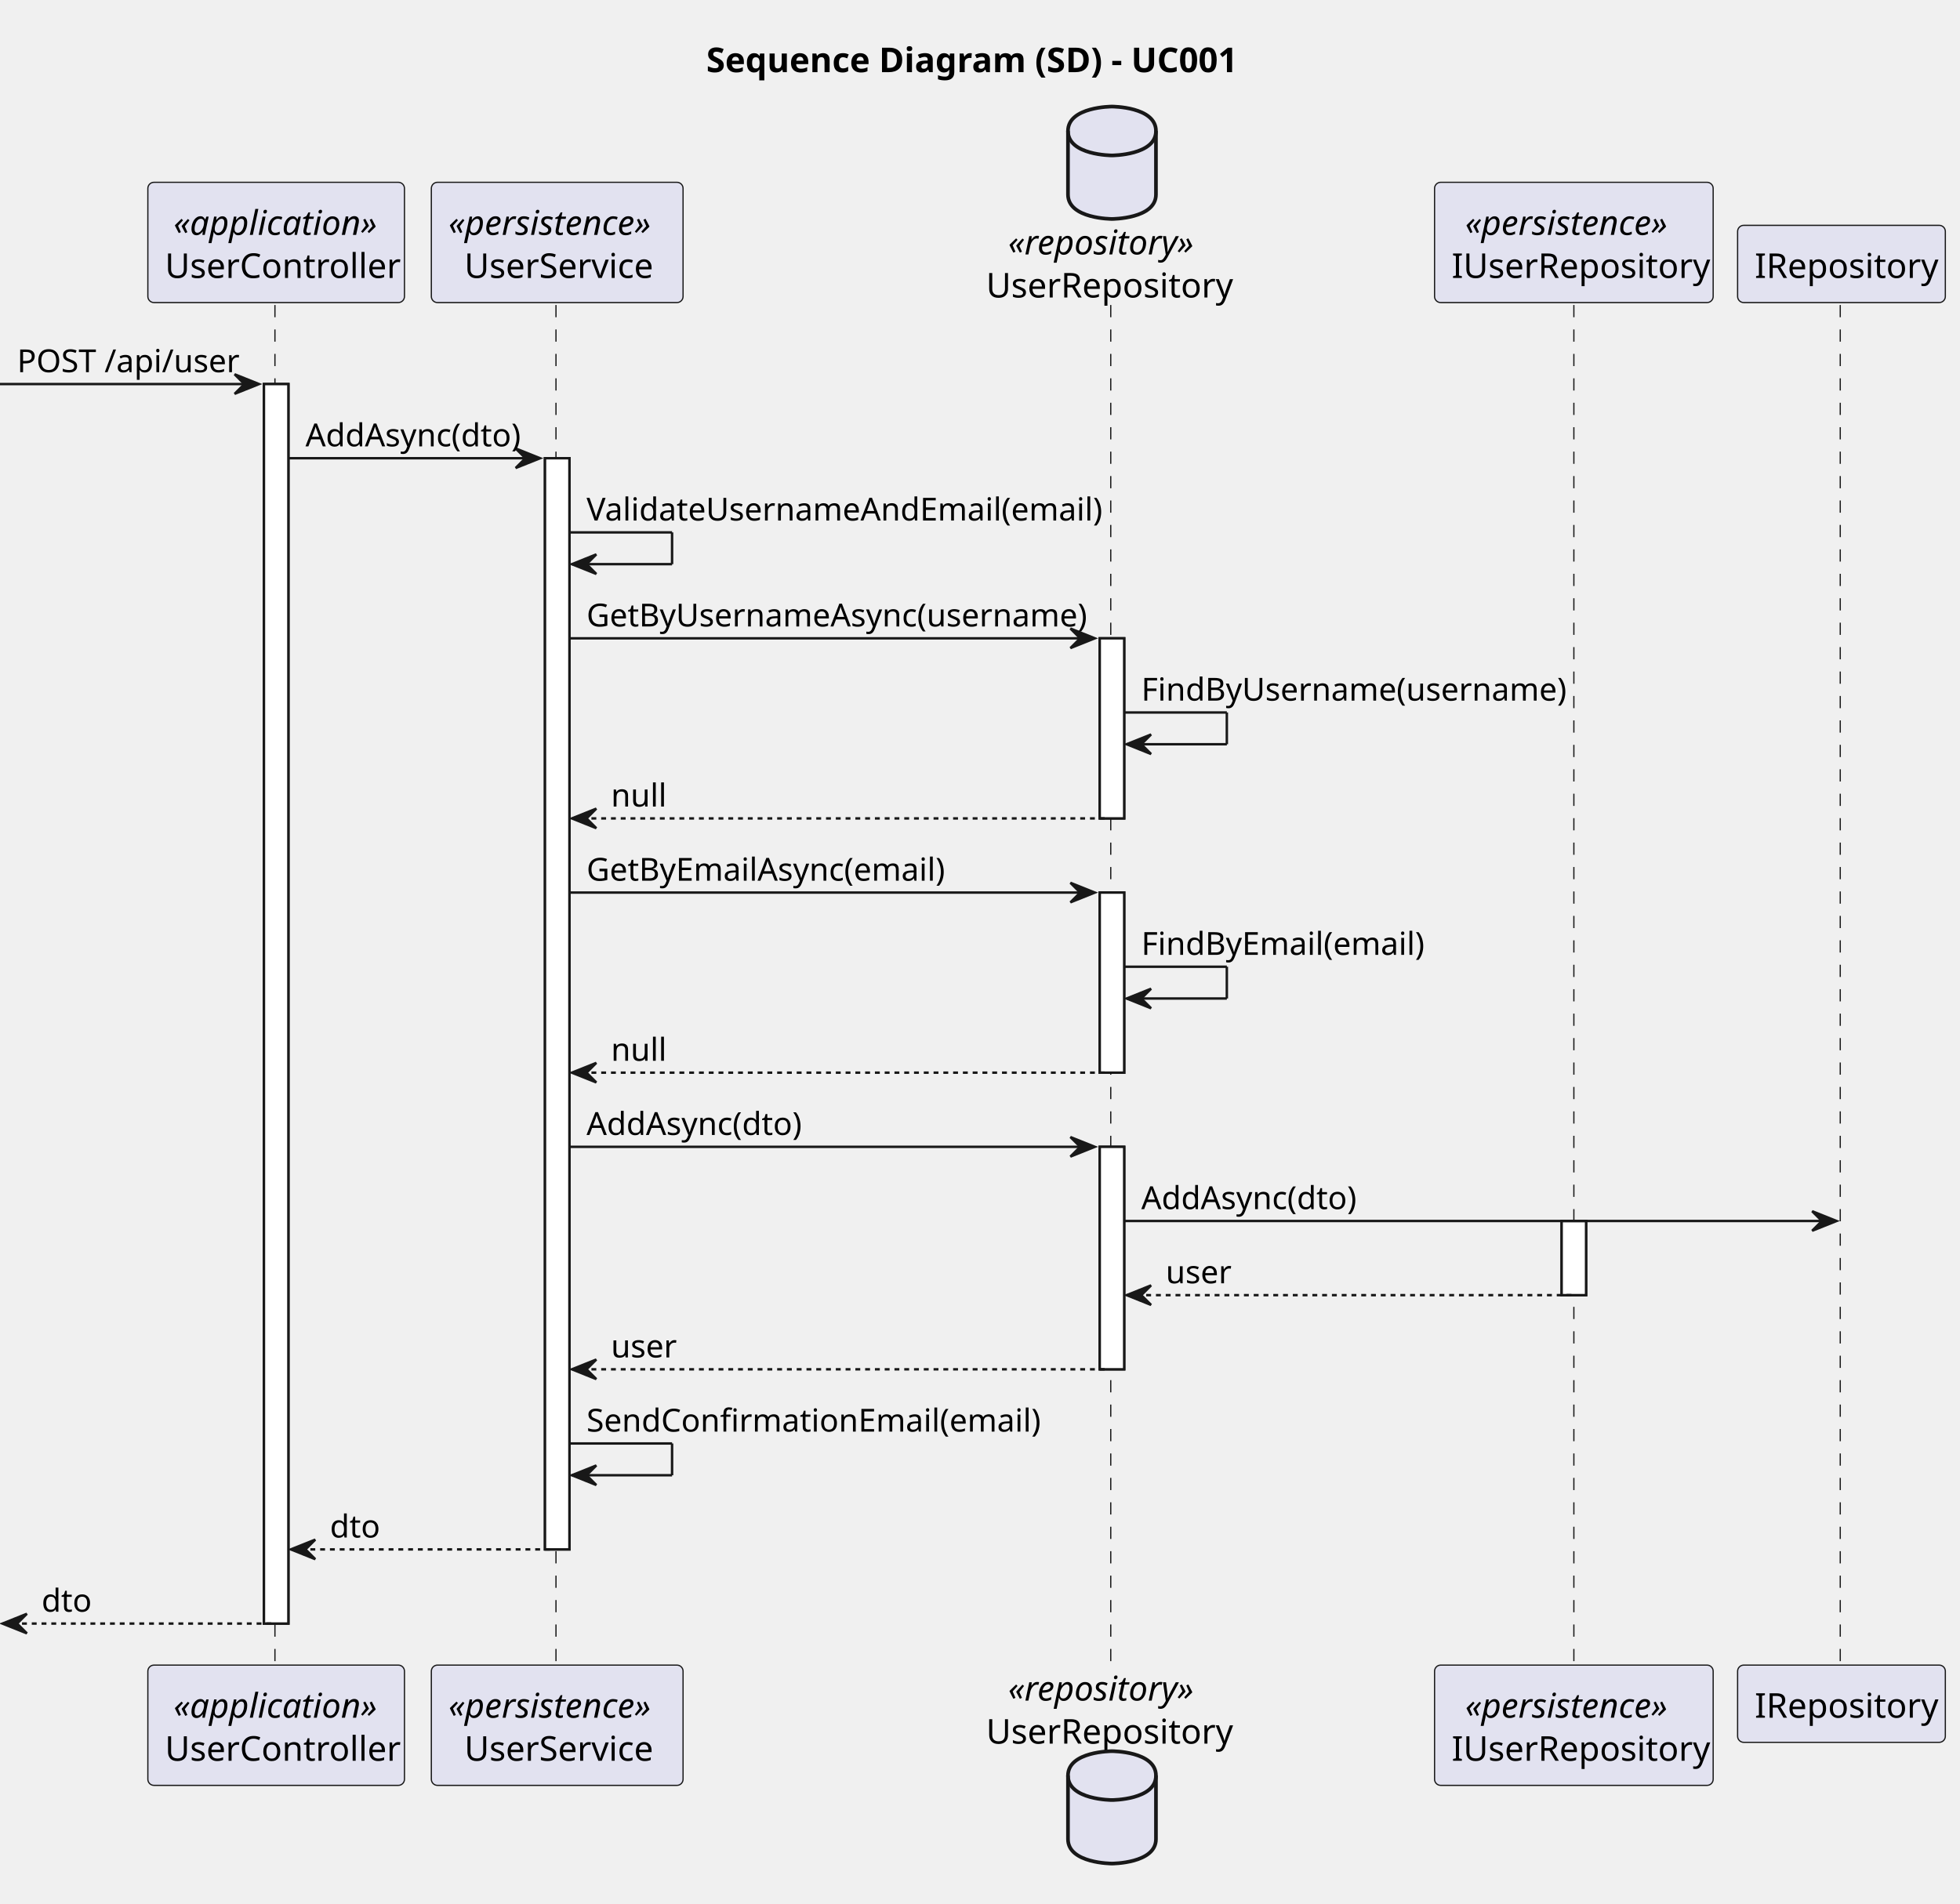
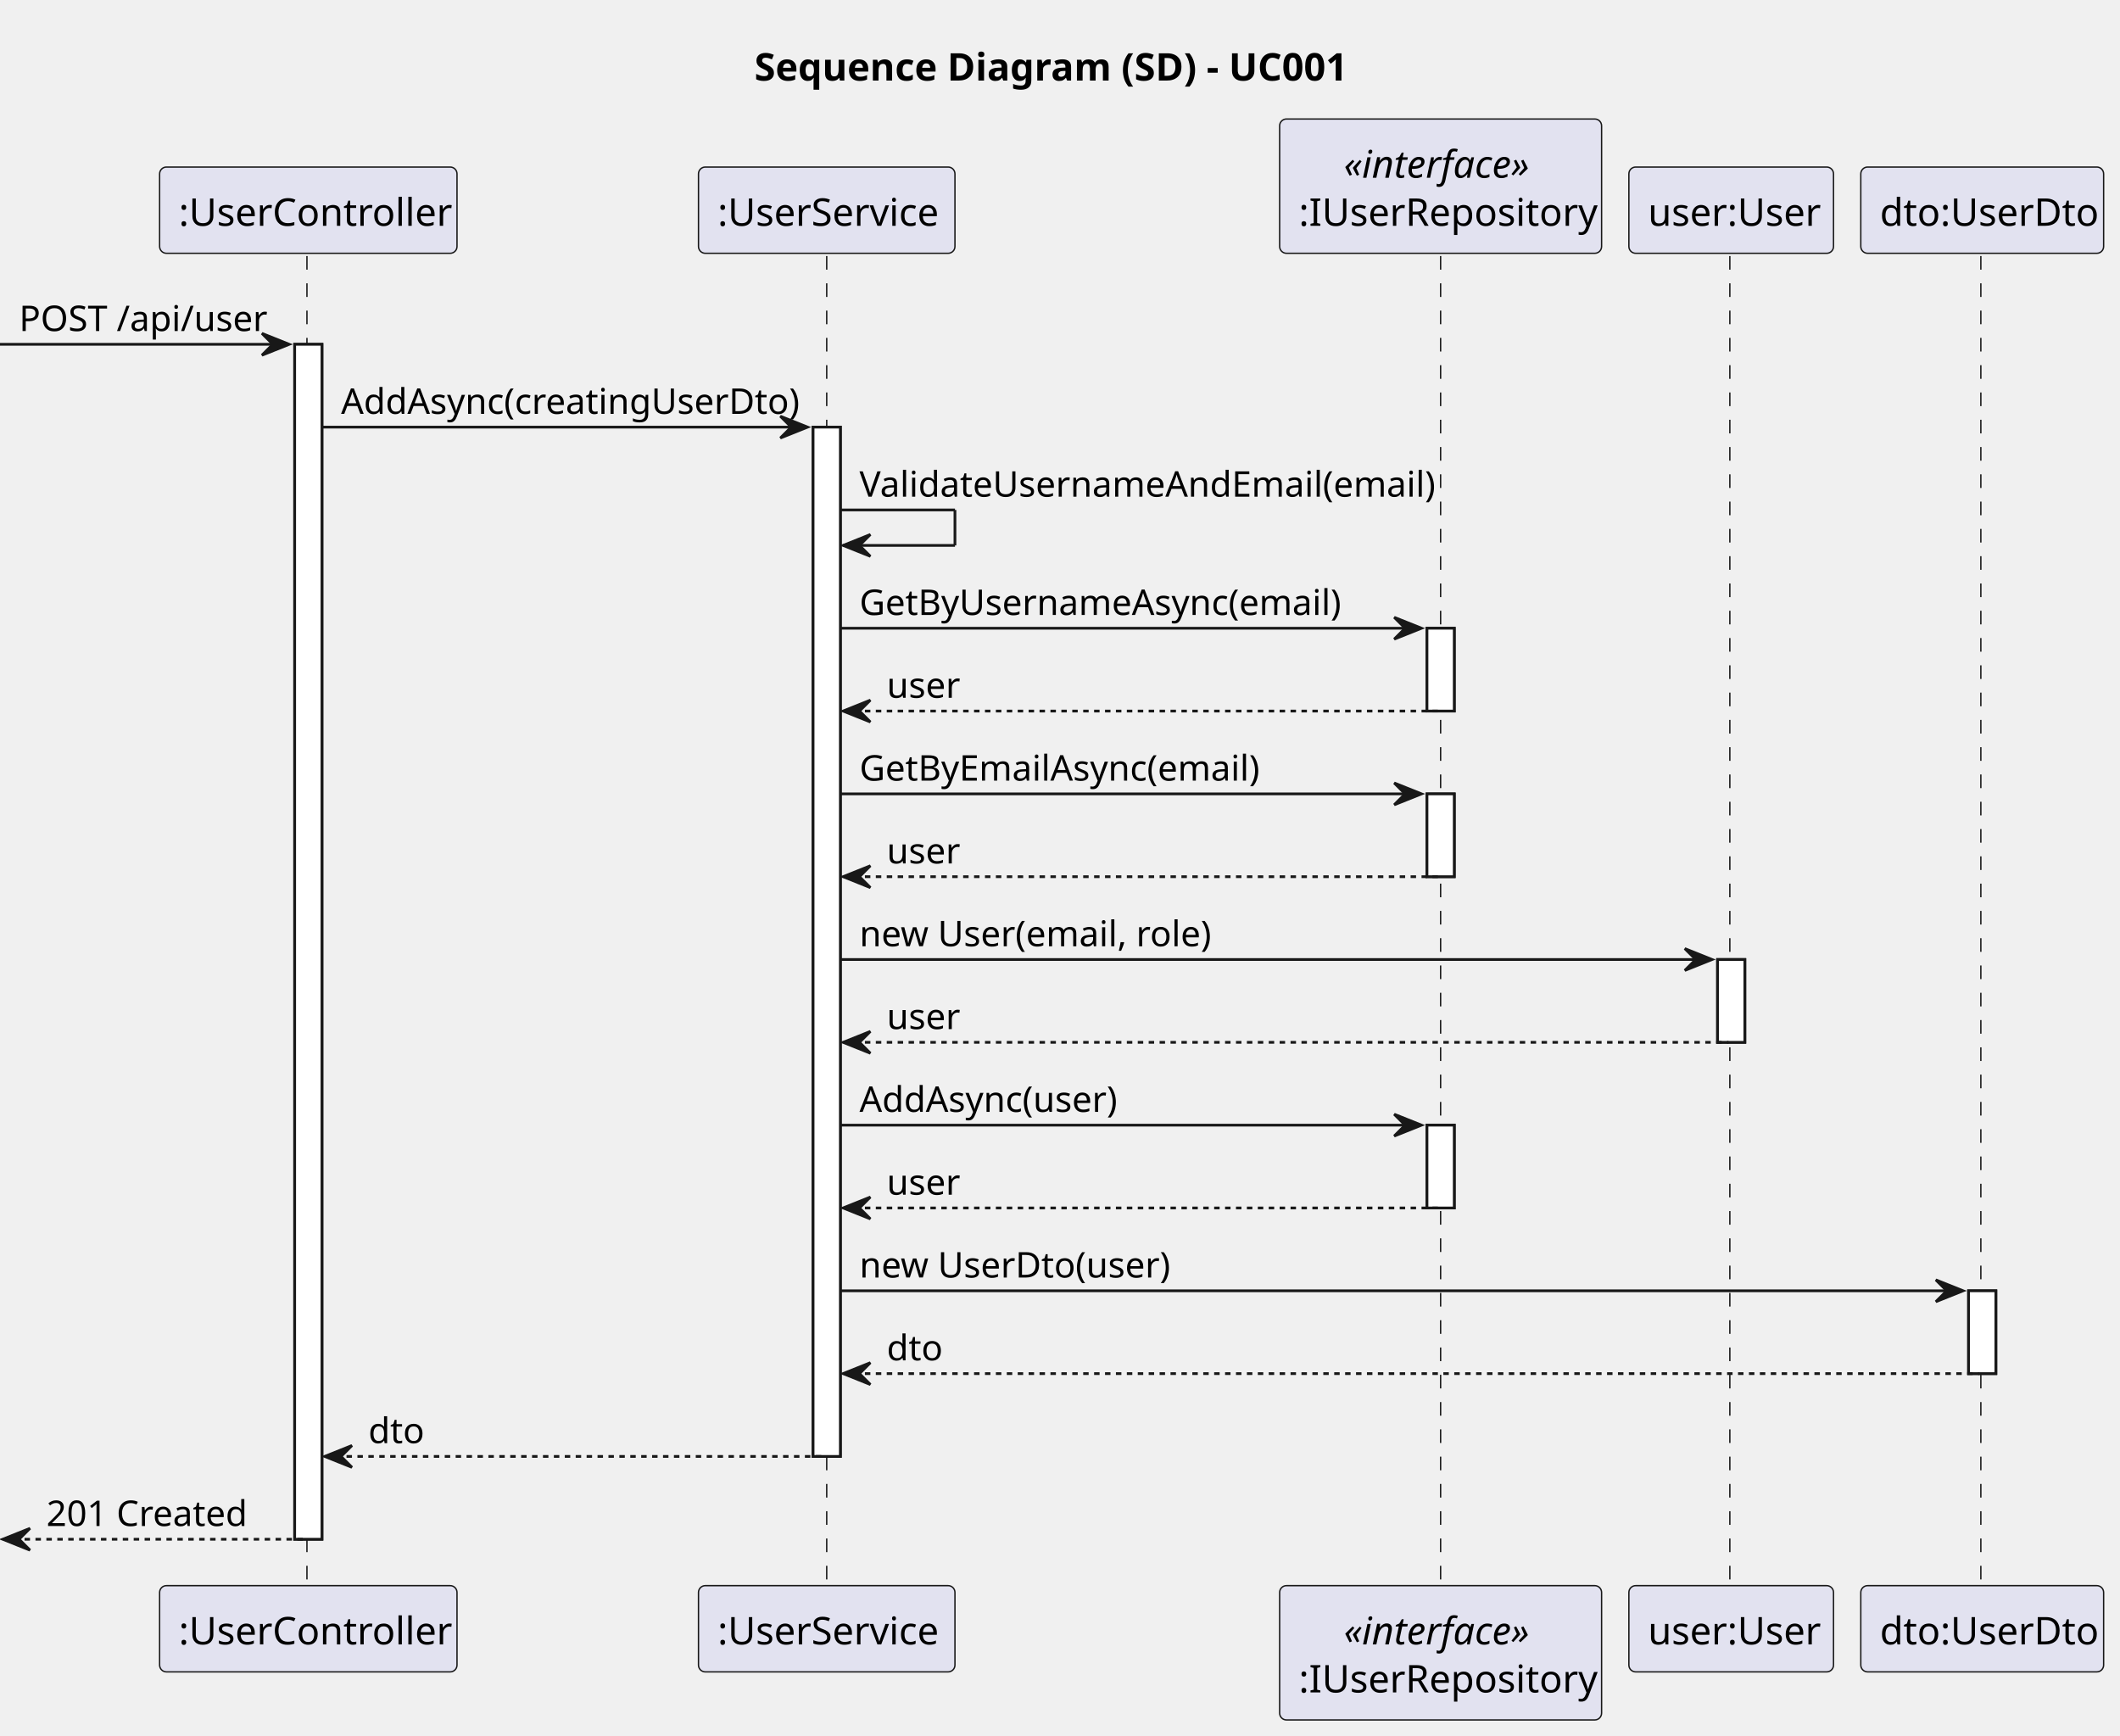
- <svg xmlns="http://www.w3.org/2000/svg" contentStyleType="text/css" height="779px" preserveAspectRatio="none" style="width:802px;height:779px;background:#FFFFFF;" version="1.1" viewBox="0 0 802 779" width="802px" zoomAndPan="magnify">
+ <svg xmlns="http://www.w3.org/2000/svg" contentStyleType="text/css" height="636px" preserveAspectRatio="none" style="width:777px;height:636px;background:#FFFFFF;" version="1.1" viewBox="0 0 777 636" width="777px" zoomAndPan="magnify">
  <defs />
  <g>
-     <text fill="#000000" font-family="sans-serif" font-size="14" font-weight="bold" lengthAdjust="spacing" textLength="222" x="289" y="29.533">Sequence Diagram (SD) - UC001</text>
-     <rect fill="#FFFFFF" height="507.273" style="stroke:#181818;stroke-width:1.0;" width="10" x="108" y="157.18" />
-     <rect fill="#FFFFFF" height="446.57" style="stroke:#181818;stroke-width:1.0;" width="10" x="223" y="187.531" />
-     <rect fill="#FFFFFF" height="73.703" style="stroke:#181818;stroke-width:1.0;" width="10" x="450" y="261.234" />
-     <rect fill="#FFFFFF" height="73.703" style="stroke:#181818;stroke-width:1.0;" width="10" x="450" y="365.289" />
-     <rect fill="#FFFFFF" height="91.055" style="stroke:#181818;stroke-width:1.0;" width="10" x="450" y="469.344" />
-     <rect fill="#FFFFFF" height="30.352" style="stroke:#181818;stroke-width:1.0;" width="10" x="639" y="499.695" />
-     <line style="stroke:#181818;stroke-width:0.5;stroke-dasharray:5.0,5.0;" x1="112.5" x2="112.5" y1="124.828" y2="682.453" />
-     <line style="stroke:#181818;stroke-width:0.5;stroke-dasharray:5.0,5.0;" x1="227.5" x2="227.5" y1="124.828" y2="682.453" />
-     <line style="stroke:#181818;stroke-width:0.5;stroke-dasharray:5.0,5.0;" x1="454.5" x2="454.5" y1="124.828" y2="682.453" />
-     <line style="stroke:#181818;stroke-width:0.5;stroke-dasharray:5.0,5.0;" x1="644" x2="644" y1="124.828" y2="682.453" />
-     <line style="stroke:#181818;stroke-width:0.5;stroke-dasharray:5.0,5.0;" x1="753" x2="753" y1="124.828" y2="682.453" />
-     <rect fill="#E2E2F0" height="49.219" rx="2.5" ry="2.5" style="stroke:#181818;stroke-width:0.5;" width="105" x="60.5" y="74.609" />
-     <text fill="#000000" font-family="sans-serif" font-size="14" font-style="italic" lengthAdjust="spacing" textLength="84" x="71" y="96.143">«application»</text>
-     <text fill="#000000" font-family="sans-serif" font-size="14" lengthAdjust="spacing" textLength="91" x="67.5" y="113.752">UserController</text>
-     <rect fill="#E2E2F0" height="49.219" rx="2.5" ry="2.5" style="stroke:#181818;stroke-width:0.5;" width="105" x="60.5" y="681.453" />
-     <text fill="#000000" font-family="sans-serif" font-size="14" font-style="italic" lengthAdjust="spacing" textLength="84" x="71" y="702.986">«application»</text>
-     <text fill="#000000" font-family="sans-serif" font-size="14" lengthAdjust="spacing" textLength="91" x="67.5" y="720.596">UserController</text>
-     <rect fill="#E2E2F0" height="49.219" rx="2.5" ry="2.5" style="stroke:#181818;stroke-width:0.5;" width="103" x="176.5" y="74.609" />
-     <text fill="#000000" font-family="sans-serif" font-size="14" font-style="italic" lengthAdjust="spacing" textLength="89" x="183.5" y="96.143">«persistence»</text>
-     <text fill="#000000" font-family="sans-serif" font-size="14" lengthAdjust="spacing" textLength="76" x="190" y="113.752">UserService</text>
-     <rect fill="#E2E2F0" height="49.219" rx="2.5" ry="2.5" style="stroke:#181818;stroke-width:0.5;" width="103" x="176.5" y="681.453" />
-     <text fill="#000000" font-family="sans-serif" font-size="14" font-style="italic" lengthAdjust="spacing" textLength="89" x="183.5" y="702.986">«persistence»</text>
-     <text fill="#000000" font-family="sans-serif" font-size="14" lengthAdjust="spacing" textLength="76" x="190" y="720.596">UserService</text>
-     <text fill="#000000" font-family="sans-serif" font-size="14" font-style="italic" lengthAdjust="spacing" textLength="79" x="412.5" y="104.143">«repository»</text>
-     <text fill="#000000" font-family="sans-serif" font-size="14" lengthAdjust="spacing" textLength="97" x="403.5" y="121.752">UserRepository</text>
-     <path d="M437,53.609 C437,43.609 455,43.609 455,43.609 C455,43.609 473,43.609 473,53.609 L473,79.609 C473,89.609 455,89.609 455,89.609 C455,89.609 437,89.609 437,79.609 L437,53.609 " fill="#E2E2F0" style="stroke:#181818;stroke-width:1.5;" />
-     <path d="M437,53.609 C437,63.609 455,63.609 455,63.609 C455,63.609 473,63.609 473,53.609 " fill="none" style="stroke:#181818;stroke-width:1.5;" />
-     <text fill="#000000" font-family="sans-serif" font-size="14" font-style="italic" lengthAdjust="spacing" textLength="79" x="412.5" y="695.986">«repository»</text>
-     <text fill="#000000" font-family="sans-serif" font-size="14" lengthAdjust="spacing" textLength="97" x="403.5" y="713.596">UserRepository</text>
-     <path d="M437,726.672 C437,716.672 455,716.672 455,716.672 C455,716.672 473,716.672 473,726.672 L473,752.672 C473,762.672 455,762.672 455,762.672 C455,762.672 437,762.672 437,752.672 L437,726.672 " fill="#E2E2F0" style="stroke:#181818;stroke-width:1.5;" />
-     <path d="M437,726.672 C437,736.672 455,736.672 455,736.672 C455,736.672 473,736.672 473,726.672 " fill="none" style="stroke:#181818;stroke-width:1.5;" />
-     <rect fill="#E2E2F0" height="49.219" rx="2.5" ry="2.5" style="stroke:#181818;stroke-width:0.5;" width="114" x="587" y="74.609" />
-     <text fill="#000000" font-family="sans-serif" font-size="14" font-style="italic" lengthAdjust="spacing" textLength="89" x="599.5" y="96.143">«persistence»</text>
-     <text fill="#000000" font-family="sans-serif" font-size="14" lengthAdjust="spacing" textLength="100" x="594" y="113.752">IUserRepository</text>
-     <rect fill="#E2E2F0" height="49.219" rx="2.5" ry="2.5" style="stroke:#181818;stroke-width:0.5;" width="114" x="587" y="681.453" />
-     <text fill="#000000" font-family="sans-serif" font-size="14" font-style="italic" lengthAdjust="spacing" textLength="89" x="599.5" y="702.986">«persistence»</text>
-     <text fill="#000000" font-family="sans-serif" font-size="14" lengthAdjust="spacing" textLength="100" x="594" y="720.596">IUserRepository</text>
-     <rect fill="#E2E2F0" height="31.609" rx="2.5" ry="2.5" style="stroke:#181818;stroke-width:0.5;" width="85" x="711" y="92.219" />
-     <text fill="#000000" font-family="sans-serif" font-size="14" lengthAdjust="spacing" textLength="71" x="718" y="113.752">IRepository</text>
-     <rect fill="#E2E2F0" height="31.609" rx="2.5" ry="2.5" style="stroke:#181818;stroke-width:0.5;" width="85" x="711" y="681.453" />
-     <text fill="#000000" font-family="sans-serif" font-size="14" lengthAdjust="spacing" textLength="71" x="718" y="702.986">IRepository</text>
-     <rect fill="#FFFFFF" height="507.273" style="stroke:#181818;stroke-width:1.0;" width="10" x="108" y="157.18" />
-     <rect fill="#FFFFFF" height="446.57" style="stroke:#181818;stroke-width:1.0;" width="10" x="223" y="187.531" />
-     <rect fill="#FFFFFF" height="73.703" style="stroke:#181818;stroke-width:1.0;" width="10" x="450" y="261.234" />
-     <rect fill="#FFFFFF" height="73.703" style="stroke:#181818;stroke-width:1.0;" width="10" x="450" y="365.289" />
-     <rect fill="#FFFFFF" height="91.055" style="stroke:#181818;stroke-width:1.0;" width="10" x="450" y="469.344" />
-     <rect fill="#FFFFFF" height="30.352" style="stroke:#181818;stroke-width:1.0;" width="10" x="639" y="499.695" />
-     <polygon fill="#181818" points="96,153.18,106,157.18,96,161.18,100,157.18" style="stroke:#181818;stroke-width:1.0;" />
-     <line style="stroke:#181818;stroke-width:1.0;" x1="0" x2="102" y1="157.18" y2="157.18" />
-     <text fill="#000000" font-family="sans-serif" font-size="13" lengthAdjust="spacing" textLength="89" x="7" y="152.323">POST /api/user</text>
-     <polygon fill="#181818" points="211,183.531,221,187.531,211,191.531,215,187.531" style="stroke:#181818;stroke-width:1.0;" />
-     <line style="stroke:#181818;stroke-width:1.0;" x1="118" x2="217" y1="187.531" y2="187.531" />
-     <text fill="#000000" font-family="sans-serif" font-size="13" lengthAdjust="spacing" textLength="86" x="125" y="182.675">AddAsync(dto)</text>
-     <line style="stroke:#181818;stroke-width:1.0;" x1="233" x2="275" y1="217.883" y2="217.883" />
-     <line style="stroke:#181818;stroke-width:1.0;" x1="275" x2="275" y1="217.883" y2="230.883" />
-     <line style="stroke:#181818;stroke-width:1.0;" x1="234" x2="275" y1="230.883" y2="230.883" />
-     <polygon fill="#181818" points="244,226.883,234,230.883,244,234.883,240,230.883" style="stroke:#181818;stroke-width:1.0;" />
-     <text fill="#000000" font-family="sans-serif" font-size="13" lengthAdjust="spacing" textLength="201" x="240" y="213.026">ValidateUsernameAndEmail(email)</text>
-     <polygon fill="#181818" points="438,257.234,448,261.234,438,265.234,442,261.234" style="stroke:#181818;stroke-width:1.0;" />
-     <line style="stroke:#181818;stroke-width:1.0;" x1="233" x2="444" y1="261.234" y2="261.234" />
-     <text fill="#000000" font-family="sans-serif" font-size="13" lengthAdjust="spacing" textLength="198" x="240" y="256.378">GetByUsernameAsync(username)</text>
-     <line style="stroke:#181818;stroke-width:1.0;" x1="460" x2="502" y1="291.586" y2="291.586" />
-     <line style="stroke:#181818;stroke-width:1.0;" x1="502" x2="502" y1="291.586" y2="304.586" />
-     <line style="stroke:#181818;stroke-width:1.0;" x1="461" x2="502" y1="304.586" y2="304.586" />
-     <polygon fill="#181818" points="471,300.586,461,304.586,471,308.586,467,304.586" style="stroke:#181818;stroke-width:1.0;" />
-     <text fill="#000000" font-family="sans-serif" font-size="13" lengthAdjust="spacing" textLength="165" x="467" y="286.729">FindByUsername(username)</text>
-     <polygon fill="#181818" points="244,330.938,234,334.938,244,338.938,240,334.938" style="stroke:#181818;stroke-width:1.0;" />
-     <line style="stroke:#181818;stroke-width:1.0;stroke-dasharray:2.0,2.0;" x1="238" x2="454" y1="334.938" y2="334.938" />
-     <text fill="#000000" font-family="sans-serif" font-size="13" lengthAdjust="spacing" textLength="20" x="250" y="330.081">null</text>
-     <polygon fill="#181818" points="438,361.289,448,365.289,438,369.289,442,365.289" style="stroke:#181818;stroke-width:1.0;" />
-     <line style="stroke:#181818;stroke-width:1.0;" x1="233" x2="444" y1="365.289" y2="365.289" />
-     <text fill="#000000" font-family="sans-serif" font-size="13" lengthAdjust="spacing" textLength="146" x="240" y="360.433">GetByEmailAsync(email)</text>
-     <line style="stroke:#181818;stroke-width:1.0;" x1="460" x2="502" y1="395.641" y2="395.641" />
-     <line style="stroke:#181818;stroke-width:1.0;" x1="502" x2="502" y1="395.641" y2="408.641" />
-     <line style="stroke:#181818;stroke-width:1.0;" x1="461" x2="502" y1="408.641" y2="408.641" />
-     <polygon fill="#181818" points="471,404.641,461,408.641,471,412.641,467,408.641" style="stroke:#181818;stroke-width:1.0;" />
-     <text fill="#000000" font-family="sans-serif" font-size="13" lengthAdjust="spacing" textLength="113" x="467" y="390.784">FindByEmail(email)</text>
-     <polygon fill="#181818" points="244,434.992,234,438.992,244,442.992,240,438.992" style="stroke:#181818;stroke-width:1.0;" />
-     <line style="stroke:#181818;stroke-width:1.0;stroke-dasharray:2.0,2.0;" x1="238" x2="454" y1="438.992" y2="438.992" />
-     <text fill="#000000" font-family="sans-serif" font-size="13" lengthAdjust="spacing" textLength="20" x="250" y="434.136">null</text>
-     <polygon fill="#181818" points="438,465.344,448,469.344,438,473.344,442,469.344" style="stroke:#181818;stroke-width:1.0;" />
-     <line style="stroke:#181818;stroke-width:1.0;" x1="233" x2="444" y1="469.344" y2="469.344" />
-     <text fill="#000000" font-family="sans-serif" font-size="13" lengthAdjust="spacing" textLength="86" x="240" y="464.487">AddAsync(dto)</text>
-     <polygon fill="#181818" points="741.5,495.695,751.5,499.695,741.5,503.695,745.5,499.695" style="stroke:#181818;stroke-width:1.0;" />
-     <line style="stroke:#181818;stroke-width:1.0;" x1="460" x2="747.5" y1="499.695" y2="499.695" />
-     <text fill="#000000" font-family="sans-serif" font-size="13" lengthAdjust="spacing" textLength="86" x="467" y="494.839">AddAsync(dto)</text>
-     <polygon fill="#181818" points="471,526.047,461,530.047,471,534.047,467,530.047" style="stroke:#181818;stroke-width:1.0;" />
-     <line style="stroke:#181818;stroke-width:1.0;stroke-dasharray:2.0,2.0;" x1="465" x2="643" y1="530.047" y2="530.047" />
-     <text fill="#000000" font-family="sans-serif" font-size="13" lengthAdjust="spacing" textLength="25" x="477" y="525.19">user</text>
-     <polygon fill="#181818" points="244,556.398,234,560.398,244,564.398,240,560.398" style="stroke:#181818;stroke-width:1.0;" />
-     <line style="stroke:#181818;stroke-width:1.0;stroke-dasharray:2.0,2.0;" x1="238" x2="454" y1="560.398" y2="560.398" />
-     <text fill="#000000" font-family="sans-serif" font-size="13" lengthAdjust="spacing" textLength="25" x="250" y="555.542">user</text>
-     <line style="stroke:#181818;stroke-width:1.0;" x1="233" x2="275" y1="590.75" y2="590.75" />
-     <line style="stroke:#181818;stroke-width:1.0;" x1="275" x2="275" y1="590.75" y2="603.75" />
-     <line style="stroke:#181818;stroke-width:1.0;" x1="234" x2="275" y1="603.75" y2="603.75" />
-     <polygon fill="#181818" points="244,599.75,234,603.75,244,607.75,240,603.75" style="stroke:#181818;stroke-width:1.0;" />
-     <text fill="#000000" font-family="sans-serif" font-size="13" lengthAdjust="spacing" textLength="174" x="240" y="585.894">SendConfirmationEmail(email)</text>
-     <polygon fill="#181818" points="129,630.102,119,634.102,129,638.102,125,634.102" style="stroke:#181818;stroke-width:1.0;" />
-     <line style="stroke:#181818;stroke-width:1.0;stroke-dasharray:2.0,2.0;" x1="123" x2="227" y1="634.102" y2="634.102" />
-     <text fill="#000000" font-family="sans-serif" font-size="13" lengthAdjust="spacing" textLength="18" x="135" y="629.245">dto</text>
-     <polygon fill="#181818" points="11,660.453,1,664.453,11,668.453,7,664.453" style="stroke:#181818;stroke-width:1.0;" />
-     <line style="stroke:#181818;stroke-width:1.0;stroke-dasharray:2.0,2.0;" x1="5" x2="112" y1="664.453" y2="664.453" />
-     <text fill="#000000" font-family="sans-serif" font-size="13" lengthAdjust="spacing" textLength="18" x="17" y="659.597">dto</text>
+     <text fill="#000000" font-family="sans-serif" font-size="14" font-weight="bold" lengthAdjust="spacing" textLength="222" x="276.5" y="29.533">Sequence Diagram (SD) - UC001</text>
+     <rect fill="#FFFFFF" height="437.922" style="stroke:#181818;stroke-width:1.0;" width="10" x="108" y="126.18" />
+     <rect fill="#FFFFFF" height="377.219" style="stroke:#181818;stroke-width:1.0;" width="10" x="298" y="156.531" />
+     <rect fill="#FFFFFF" height="30.352" style="stroke:#181818;stroke-width:1.0;" width="10" x="523" y="230.234" />
+     <rect fill="#FFFFFF" height="30.352" style="stroke:#181818;stroke-width:1.0;" width="10" x="523" y="290.938" />
+     <rect fill="#FFFFFF" height="30.352" style="stroke:#181818;stroke-width:1.0;" width="10" x="523" y="412.344" />
+     <rect fill="#FFFFFF" height="30.352" style="stroke:#181818;stroke-width:1.0;" width="10" x="629.5" y="351.641" />
+     <rect fill="#FFFFFF" height="30.352" style="stroke:#181818;stroke-width:1.0;" width="10" x="721.5" y="473.047" />
+     <line style="stroke:#181818;stroke-width:0.5;stroke-dasharray:5.0,5.0;" x1="112.5" x2="112.5" y1="93.828" y2="582.102" />
+     <line style="stroke:#181818;stroke-width:0.5;stroke-dasharray:5.0,5.0;" x1="303" x2="303" y1="93.828" y2="582.102" />
+     <line style="stroke:#181818;stroke-width:0.5;stroke-dasharray:5.0,5.0;" x1="528" x2="528" y1="93.828" y2="582.102" />
+     <line style="stroke:#181818;stroke-width:0.5;stroke-dasharray:5.0,5.0;" x1="634" x2="634" y1="93.828" y2="582.102" />
+     <line style="stroke:#181818;stroke-width:0.5;stroke-dasharray:5.0,5.0;" x1="726" x2="726" y1="93.828" y2="582.102" />
+     <rect fill="#E2E2F0" height="31.609" rx="2.5" ry="2.5" style="stroke:#181818;stroke-width:0.5;" width="109" x="58.5" y="61.219" />
+     <text fill="#000000" font-family="sans-serif" font-size="14" lengthAdjust="spacing" textLength="95" x="65.5" y="82.752">:UserController</text>
+     <rect fill="#E2E2F0" height="31.609" rx="2.5" ry="2.5" style="stroke:#181818;stroke-width:0.5;" width="109" x="58.5" y="581.102" />
+     <text fill="#000000" font-family="sans-serif" font-size="14" lengthAdjust="spacing" textLength="95" x="65.5" y="602.635">:UserController</text>
+     <rect fill="#E2E2F0" height="31.609" rx="2.5" ry="2.5" style="stroke:#181818;stroke-width:0.5;" width="94" x="256" y="61.219" />
+     <text fill="#000000" font-family="sans-serif" font-size="14" lengthAdjust="spacing" textLength="80" x="263" y="82.752">:UserService</text>
+     <rect fill="#E2E2F0" height="31.609" rx="2.5" ry="2.5" style="stroke:#181818;stroke-width:0.5;" width="94" x="256" y="581.102" />
+     <text fill="#000000" font-family="sans-serif" font-size="14" lengthAdjust="spacing" textLength="80" x="263" y="602.635">:UserService</text>
+     <rect fill="#E2E2F0" height="49.219" rx="2.5" ry="2.5" style="stroke:#181818;stroke-width:0.5;" width="118" x="469" y="43.609" />
+     <text fill="#000000" font-family="sans-serif" font-size="14" font-style="italic" lengthAdjust="spacing" textLength="71" x="492.5" y="65.143">«interface»</text>
+     <text fill="#000000" font-family="sans-serif" font-size="14" lengthAdjust="spacing" textLength="104" x="476" y="82.752">:IUserRepository</text>
+     <rect fill="#E2E2F0" height="49.219" rx="2.5" ry="2.5" style="stroke:#181818;stroke-width:0.5;" width="118" x="469" y="581.102" />
+     <text fill="#000000" font-family="sans-serif" font-size="14" font-style="italic" lengthAdjust="spacing" textLength="71" x="492.5" y="602.635">«interface»</text>
+     <text fill="#000000" font-family="sans-serif" font-size="14" lengthAdjust="spacing" textLength="104" x="476" y="620.244">:IUserRepository</text>
+     <rect fill="#E2E2F0" height="31.609" rx="2.5" ry="2.5" style="stroke:#181818;stroke-width:0.5;" width="75" x="597" y="61.219" />
+     <text fill="#000000" font-family="sans-serif" font-size="14" lengthAdjust="spacing" textLength="61" x="604" y="82.752">user:User</text>
+     <rect fill="#E2E2F0" height="31.609" rx="2.5" ry="2.5" style="stroke:#181818;stroke-width:0.5;" width="75" x="597" y="581.102" />
+     <text fill="#000000" font-family="sans-serif" font-size="14" lengthAdjust="spacing" textLength="61" x="604" y="602.635">user:User</text>
+     <rect fill="#E2E2F0" height="31.609" rx="2.5" ry="2.5" style="stroke:#181818;stroke-width:0.5;" width="89" x="682" y="61.219" />
+     <text fill="#000000" font-family="sans-serif" font-size="14" lengthAdjust="spacing" textLength="75" x="689" y="82.752">dto:UserDto</text>
+     <rect fill="#E2E2F0" height="31.609" rx="2.5" ry="2.5" style="stroke:#181818;stroke-width:0.5;" width="89" x="682" y="581.102" />
+     <text fill="#000000" font-family="sans-serif" font-size="14" lengthAdjust="spacing" textLength="75" x="689" y="602.635">dto:UserDto</text>
+     <rect fill="#FFFFFF" height="437.922" style="stroke:#181818;stroke-width:1.0;" width="10" x="108" y="126.18" />
+     <rect fill="#FFFFFF" height="377.219" style="stroke:#181818;stroke-width:1.0;" width="10" x="298" y="156.531" />
+     <rect fill="#FFFFFF" height="30.352" style="stroke:#181818;stroke-width:1.0;" width="10" x="523" y="230.234" />
+     <rect fill="#FFFFFF" height="30.352" style="stroke:#181818;stroke-width:1.0;" width="10" x="523" y="290.938" />
+     <rect fill="#FFFFFF" height="30.352" style="stroke:#181818;stroke-width:1.0;" width="10" x="523" y="412.344" />
+     <rect fill="#FFFFFF" height="30.352" style="stroke:#181818;stroke-width:1.0;" width="10" x="629.5" y="351.641" />
+     <rect fill="#FFFFFF" height="30.352" style="stroke:#181818;stroke-width:1.0;" width="10" x="721.5" y="473.047" />
+     <polygon fill="#181818" points="96,122.18,106,126.18,96,130.18,100,126.18" style="stroke:#181818;stroke-width:1.0;" />
+     <line style="stroke:#181818;stroke-width:1.0;" x1="0" x2="102" y1="126.18" y2="126.18" />
+     <text fill="#000000" font-family="sans-serif" font-size="13" lengthAdjust="spacing" textLength="89" x="7" y="121.323">POST /api/user</text>
+     <polygon fill="#181818" points="286,152.531,296,156.531,286,160.531,290,156.531" style="stroke:#181818;stroke-width:1.0;" />
+     <line style="stroke:#181818;stroke-width:1.0;" x1="118" x2="292" y1="156.531" y2="156.531" />
+     <text fill="#000000" font-family="sans-serif" font-size="13" lengthAdjust="spacing" textLength="161" x="125" y="151.675">AddAsync(creatingUserDto)</text>
+     <line style="stroke:#181818;stroke-width:1.0;" x1="308" x2="350" y1="186.883" y2="186.883" />
+     <line style="stroke:#181818;stroke-width:1.0;" x1="350" x2="350" y1="186.883" y2="199.883" />
+     <line style="stroke:#181818;stroke-width:1.0;" x1="309" x2="350" y1="199.883" y2="199.883" />
+     <polygon fill="#181818" points="319,195.883,309,199.883,319,203.883,315,199.883" style="stroke:#181818;stroke-width:1.0;" />
+     <text fill="#000000" font-family="sans-serif" font-size="13" lengthAdjust="spacing" textLength="201" x="315" y="182.026">ValidateUsernameAndEmail(email)</text>
+     <polygon fill="#181818" points="511,226.234,521,230.234,511,234.234,515,230.234" style="stroke:#181818;stroke-width:1.0;" />
+     <line style="stroke:#181818;stroke-width:1.0;" x1="308" x2="517" y1="230.234" y2="230.234" />
+     <text fill="#000000" font-family="sans-serif" font-size="13" lengthAdjust="spacing" textLength="172" x="315" y="225.378">GetByUsernameAsync(email)</text>
+     <polygon fill="#181818" points="319,256.586,309,260.586,319,264.586,315,260.586" style="stroke:#181818;stroke-width:1.0;" />
+     <line style="stroke:#181818;stroke-width:1.0;stroke-dasharray:2.0,2.0;" x1="313" x2="527" y1="260.586" y2="260.586" />
+     <text fill="#000000" font-family="sans-serif" font-size="13" lengthAdjust="spacing" textLength="25" x="325" y="255.73">user</text>
+     <polygon fill="#181818" points="511,286.938,521,290.938,511,294.938,515,290.938" style="stroke:#181818;stroke-width:1.0;" />
+     <line style="stroke:#181818;stroke-width:1.0;" x1="308" x2="517" y1="290.938" y2="290.938" />
+     <text fill="#000000" font-family="sans-serif" font-size="13" lengthAdjust="spacing" textLength="146" x="315" y="286.081">GetByEmailAsync(email)</text>
+     <polygon fill="#181818" points="319,317.289,309,321.289,319,325.289,315,321.289" style="stroke:#181818;stroke-width:1.0;" />
+     <line style="stroke:#181818;stroke-width:1.0;stroke-dasharray:2.0,2.0;" x1="313" x2="527" y1="321.289" y2="321.289" />
+     <text fill="#000000" font-family="sans-serif" font-size="13" lengthAdjust="spacing" textLength="25" x="325" y="316.433">user</text>
+     <polygon fill="#181818" points="617.5,347.641,627.5,351.641,617.5,355.641,621.5,351.641" style="stroke:#181818;stroke-width:1.0;" />
+     <line style="stroke:#181818;stroke-width:1.0;" x1="308" x2="623.5" y1="351.641" y2="351.641" />
+     <text fill="#000000" font-family="sans-serif" font-size="13" lengthAdjust="spacing" textLength="122" x="315" y="346.784">new User(email, role)</text>
+     <polygon fill="#181818" points="319,377.992,309,381.992,319,385.992,315,381.992" style="stroke:#181818;stroke-width:1.0;" />
+     <line style="stroke:#181818;stroke-width:1.0;stroke-dasharray:2.0,2.0;" x1="313" x2="633.5" y1="381.992" y2="381.992" />
+     <text fill="#000000" font-family="sans-serif" font-size="13" lengthAdjust="spacing" textLength="25" x="325" y="377.136">user</text>
+     <polygon fill="#181818" points="511,408.344,521,412.344,511,416.344,515,412.344" style="stroke:#181818;stroke-width:1.0;" />
+     <line style="stroke:#181818;stroke-width:1.0;" x1="308" x2="517" y1="412.344" y2="412.344" />
+     <text fill="#000000" font-family="sans-serif" font-size="13" lengthAdjust="spacing" textLength="93" x="315" y="407.487">AddAsync(user)</text>
+     <polygon fill="#181818" points="319,438.695,309,442.695,319,446.695,315,442.695" style="stroke:#181818;stroke-width:1.0;" />
+     <line style="stroke:#181818;stroke-width:1.0;stroke-dasharray:2.0,2.0;" x1="313" x2="527" y1="442.695" y2="442.695" />
+     <text fill="#000000" font-family="sans-serif" font-size="13" lengthAdjust="spacing" textLength="25" x="325" y="437.839">user</text>
+     <polygon fill="#181818" points="709.5,469.047,719.5,473.047,709.5,477.047,713.5,473.047" style="stroke:#181818;stroke-width:1.0;" />
+     <line style="stroke:#181818;stroke-width:1.0;" x1="308" x2="715.5" y1="473.047" y2="473.047" />
+     <text fill="#000000" font-family="sans-serif" font-size="13" lengthAdjust="spacing" textLength="107" x="315" y="468.19">new UserDto(user)</text>
+     <polygon fill="#181818" points="319,499.398,309,503.398,319,507.398,315,503.398" style="stroke:#181818;stroke-width:1.0;" />
+     <line style="stroke:#181818;stroke-width:1.0;stroke-dasharray:2.0,2.0;" x1="313" x2="725.5" y1="503.398" y2="503.398" />
+     <text fill="#000000" font-family="sans-serif" font-size="13" lengthAdjust="spacing" textLength="18" x="325" y="498.542">dto</text>
+     <polygon fill="#181818" points="129,529.75,119,533.75,129,537.75,125,533.75" style="stroke:#181818;stroke-width:1.0;" />
+     <line style="stroke:#181818;stroke-width:1.0;stroke-dasharray:2.0,2.0;" x1="123" x2="302" y1="533.75" y2="533.75" />
+     <text fill="#000000" font-family="sans-serif" font-size="13" lengthAdjust="spacing" textLength="18" x="135" y="528.894">dto</text>
+     <polygon fill="#181818" points="11,560.102,1,564.102,11,568.102,7,564.102" style="stroke:#181818;stroke-width:1.0;" />
+     <line style="stroke:#181818;stroke-width:1.0;stroke-dasharray:2.0,2.0;" x1="5" x2="112" y1="564.102" y2="564.102" />
+     <text fill="#000000" font-family="sans-serif" font-size="13" lengthAdjust="spacing" textLength="70" x="17" y="559.245">201 Created</text>
  </g>
</svg>
